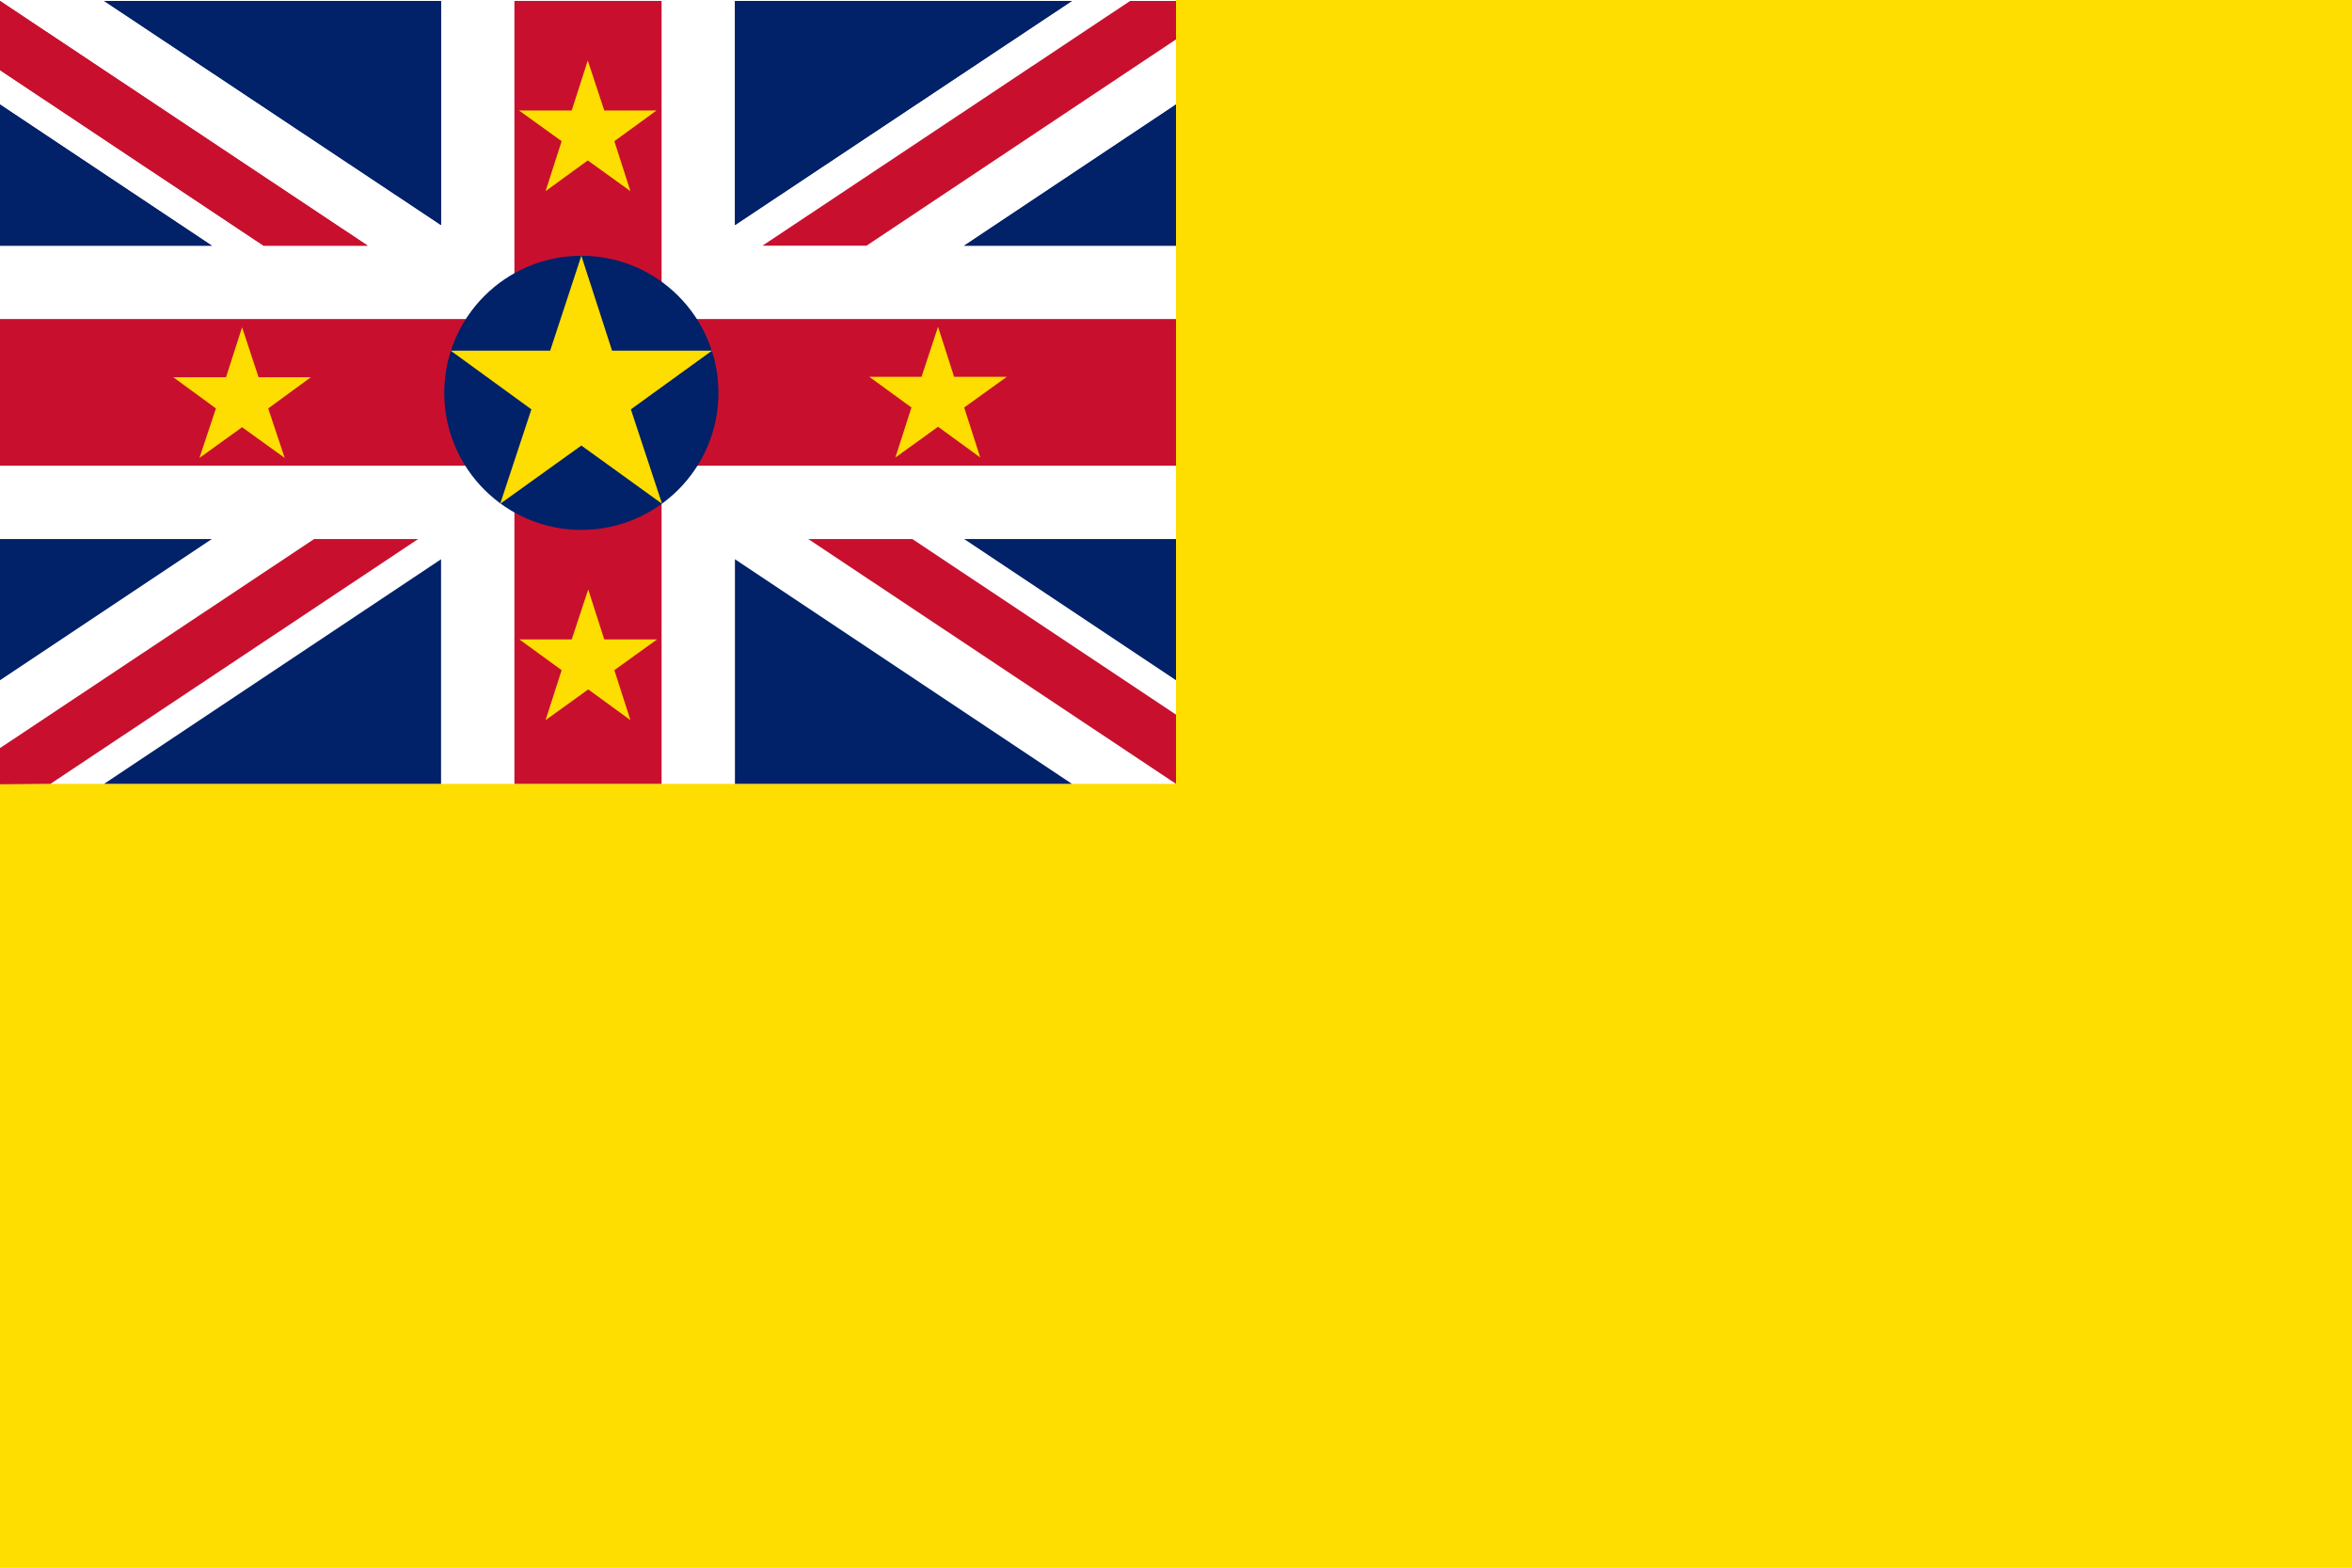
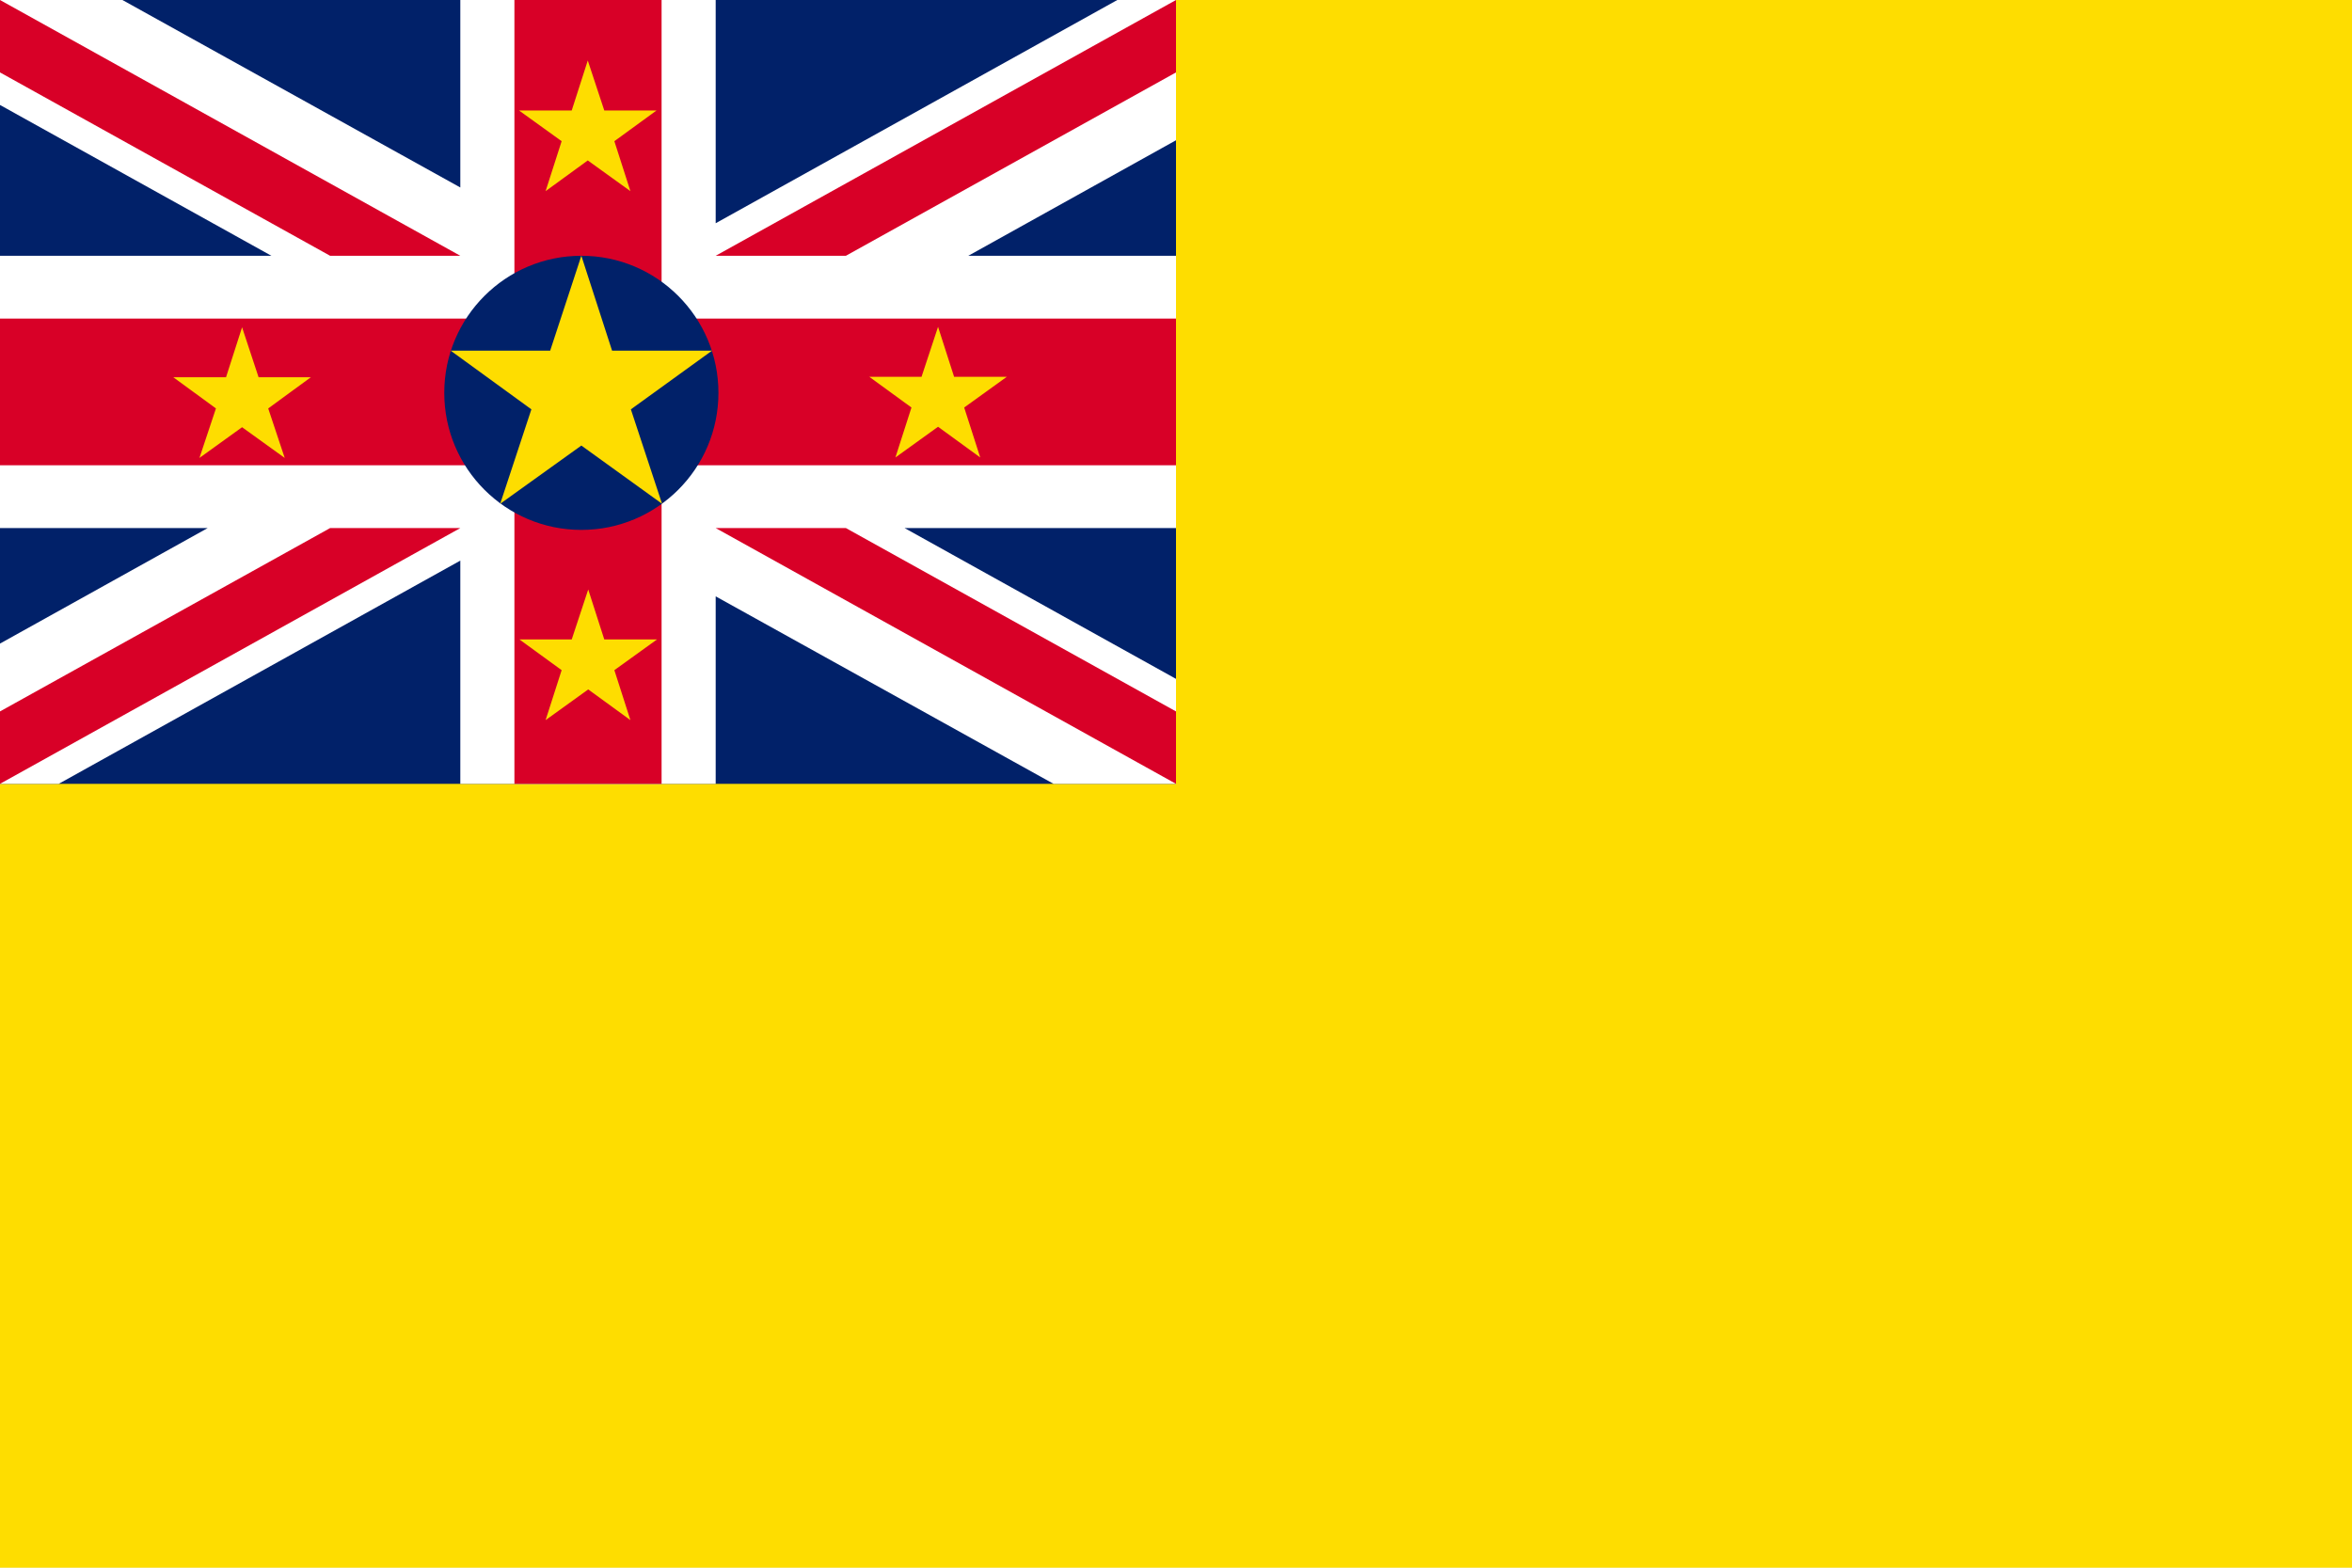
<svg xmlns="http://www.w3.org/2000/svg" version="1.1" viewBox="0 0 513 342">
  <rect fill="#fedd00" width="513" height="342" />
-   <rect fill="#FFFFFF" width="256.5" height="171" />
-   <g fill="#c8102e">
-     <polygon points="144.3,0.2 112.2,0.2 112.2,69.6 0,69.6 0,101.6 112.2,101.6 112.2,171 144.3,171 144.3,101.6   256.5,101.6 256.5,69.6 144.3,69.6  " />
-     <polygon points="0,0.2 0,15.3 57.5,53.6 80.2,53.6  " />
+   <g>
+     <rect fill="#012169" width="256.5" height="171" />
+     <g fill="#FFFFFF">
+       <polygon points="256.5,0 256.5,30.6 211.2,55.8 256.5,55.8 256.5,115.2 197.3,115.2 256.5,148.1 256.5,171 229.8,171    156.1,130.1 156.1,171 100.4,171 100.4,122.3 12.8,171 0,171 0,140.4 45.3,115.2 0,115.2 0,55.8 59.2,55.8 0,22.9 0,0 26.7,0    100.4,40.9 100.4,0 156.1,0 156.1,48.7 243.7,0 " />
+       <polygon points="156.1,115.2 256.5,171 256.5,155.2 184.5,115.2 " />
+       <polygon points="100.4,55.8 0,0 0,15.8 72,55.8 " />
+     </g>
+     <g fill="#D80027">
+       <polygon points="144.3,0 112.2,0 112.2,69.5 0,69.5 0,101.5 112.2,101.5 112.2,171 144.3,171 144.3,101.5 256.5,101.5    256.5,69.5 144.3,69.5 " />
+       <polygon points="156.1,115.2 256.5,171 256.5,155.2 184.5,115.2  " />
+       <polygon points="72,115.2 0,155.2 0,171 0,171 100.4,115.2  " />
+       <polygon points="100.4,55.8 0,0 0,15.8 72,55.8  " />
+       <polygon points="184.5,55.8 256.5,15.8 256.5,0 256.5,0 156.1,55.8  " />
+     </g>
  </g>
-   <g fill="#012169">
-     <polygon points="0,22.8 0,53.6 46.2,53.6  " />
-     <polygon points="96.2,0.2 96.2,49.1 22.7,0.2  " />
-   </g>
-   <polygon fill="#c8102e" points="246.5,0.2 256.5,0.2 256.5,8.6 189,53.6 166.3,53.6 " />
-   <g fill="#012169">
-     <polygon points="256.5,22.8 256.5,53.6 210.3,53.6  " />
-     <polygon points="160.3,0.2 160.3,49.1 233.8,0.2  " />
-   </g>
-   <polygon fill="#c8102e" points="0,0.2 0,15.3 57.5,53.6 80.2,53.6 " />
-   <g fill="#012169">
-     <polygon points="0,22.8 0,53.6 46.2,53.6  " />
-     <polygon points="96.2,0.2 96.2,49.1 22.7,0.2  " />
-     <polygon points="256.5,22.8 256.5,53.6 210.3,53.6  " />
-     <polygon points="160.3,0.2 160.3,49.1 233.8,0.2  " />
-   </g>
-   <polygon fill="#c8102e" points="11,171 0,171.1 0,163.2 68.5,117.6 91.2,117.6 " />
-   <g fill="#012169">
-     <polygon points="0,148.4 0,117.6 46.2,117.6  " />
-     <polygon points="96.2,171 96.2,122 22.7,171  " />
-   </g>
-   <polygon fill="#c8102e" points="256.5,171 256.5,155.9 199,117.6 176.3,117.6 " />
-   <g fill="#012169">
-     <polygon points="256.5,148.4 256.5,117.6 210.3,117.6  " />
-     <polygon points="160.3,171 160.3,122 233.8,171  " />
-   </g>
-   <ellipse fill="#012169" cx="126.8" cy="85.7" rx="29.9" ry="29.9" />
-   <g fill="#fedd00">
-     <polygon points="128.3,128.6 131.8,139.5 143.3,139.5 134,146.2 137.5,157.1 128.3,150.4 119,157.1 122.5,146.2   113.3,139.5 124.7,139.5  " />
-     <polygon points="128.2,13.2 131.8,24.1 143.2,24.1 134,30.8 137.5,41.7 128.2,35 119,41.7 122.5,30.8 113.2,24.1   124.7,24.1  " />
-     <polygon points="204.6,71.3 208.1,82.2 219.6,82.2 210.3,88.9 213.8,99.8 204.6,93.1 195.3,99.8 198.8,88.9   189.6,82.2 201,82.2  " />
-     <polygon points="52.8,71.4 56.4,82.3 67.8,82.3 58.5,89.1 62.1,99.9 52.8,93.2 43.5,99.9 47.1,89.1 37.8,82.3   49.3,82.3  " />
-     <polygon points="126.8,55.8 133.5,76.5 155.3,76.5 137.6,89.3 144.4,109.9 126.8,97.2 109.1,109.9 115.9,89.3   98.3,76.5 120,76.5  " />
+   <g>
+     <ellipse fill="#012169" cx="126.8" cy="85.7" rx="29.9" ry="29.9" />
+     <g fill="#fedd00">
+       <polygon points="128.3,128.6 131.8,139.5 143.3,139.5 134,146.2 137.5,157.1 128.3,150.4 119,157.1 122.5,146.2    113.3,139.5 124.7,139.5  " />
+       <polygon points="128.2,13.2 131.8,24.1 143.2,24.1 134,30.8 137.5,41.7 128.2,35 119,41.7 122.5,30.8 113.2,24.1    124.7,24.1  " />
+       <polygon points="204.6,71.3 208.1,82.2 219.6,82.2 210.3,88.9 213.8,99.8 204.6,93.1 195.3,99.8 198.8,88.9    189.6,82.2 201,82.2  " />
+       <polygon points="52.8,71.4 56.4,82.3 67.8,82.3 58.5,89.1 62.1,99.9 52.8,93.2 43.5,99.9 47.1,89.1 37.8,82.3    49.3,82.3  " />
+       <polygon points="126.8,55.8 133.5,76.5 155.3,76.5 137.6,89.3 144.4,109.9 126.8,97.2 109.1,109.9 115.9,89.3    98.3,76.5 120,76.5  " />
+     </g>
  </g>
</svg>
